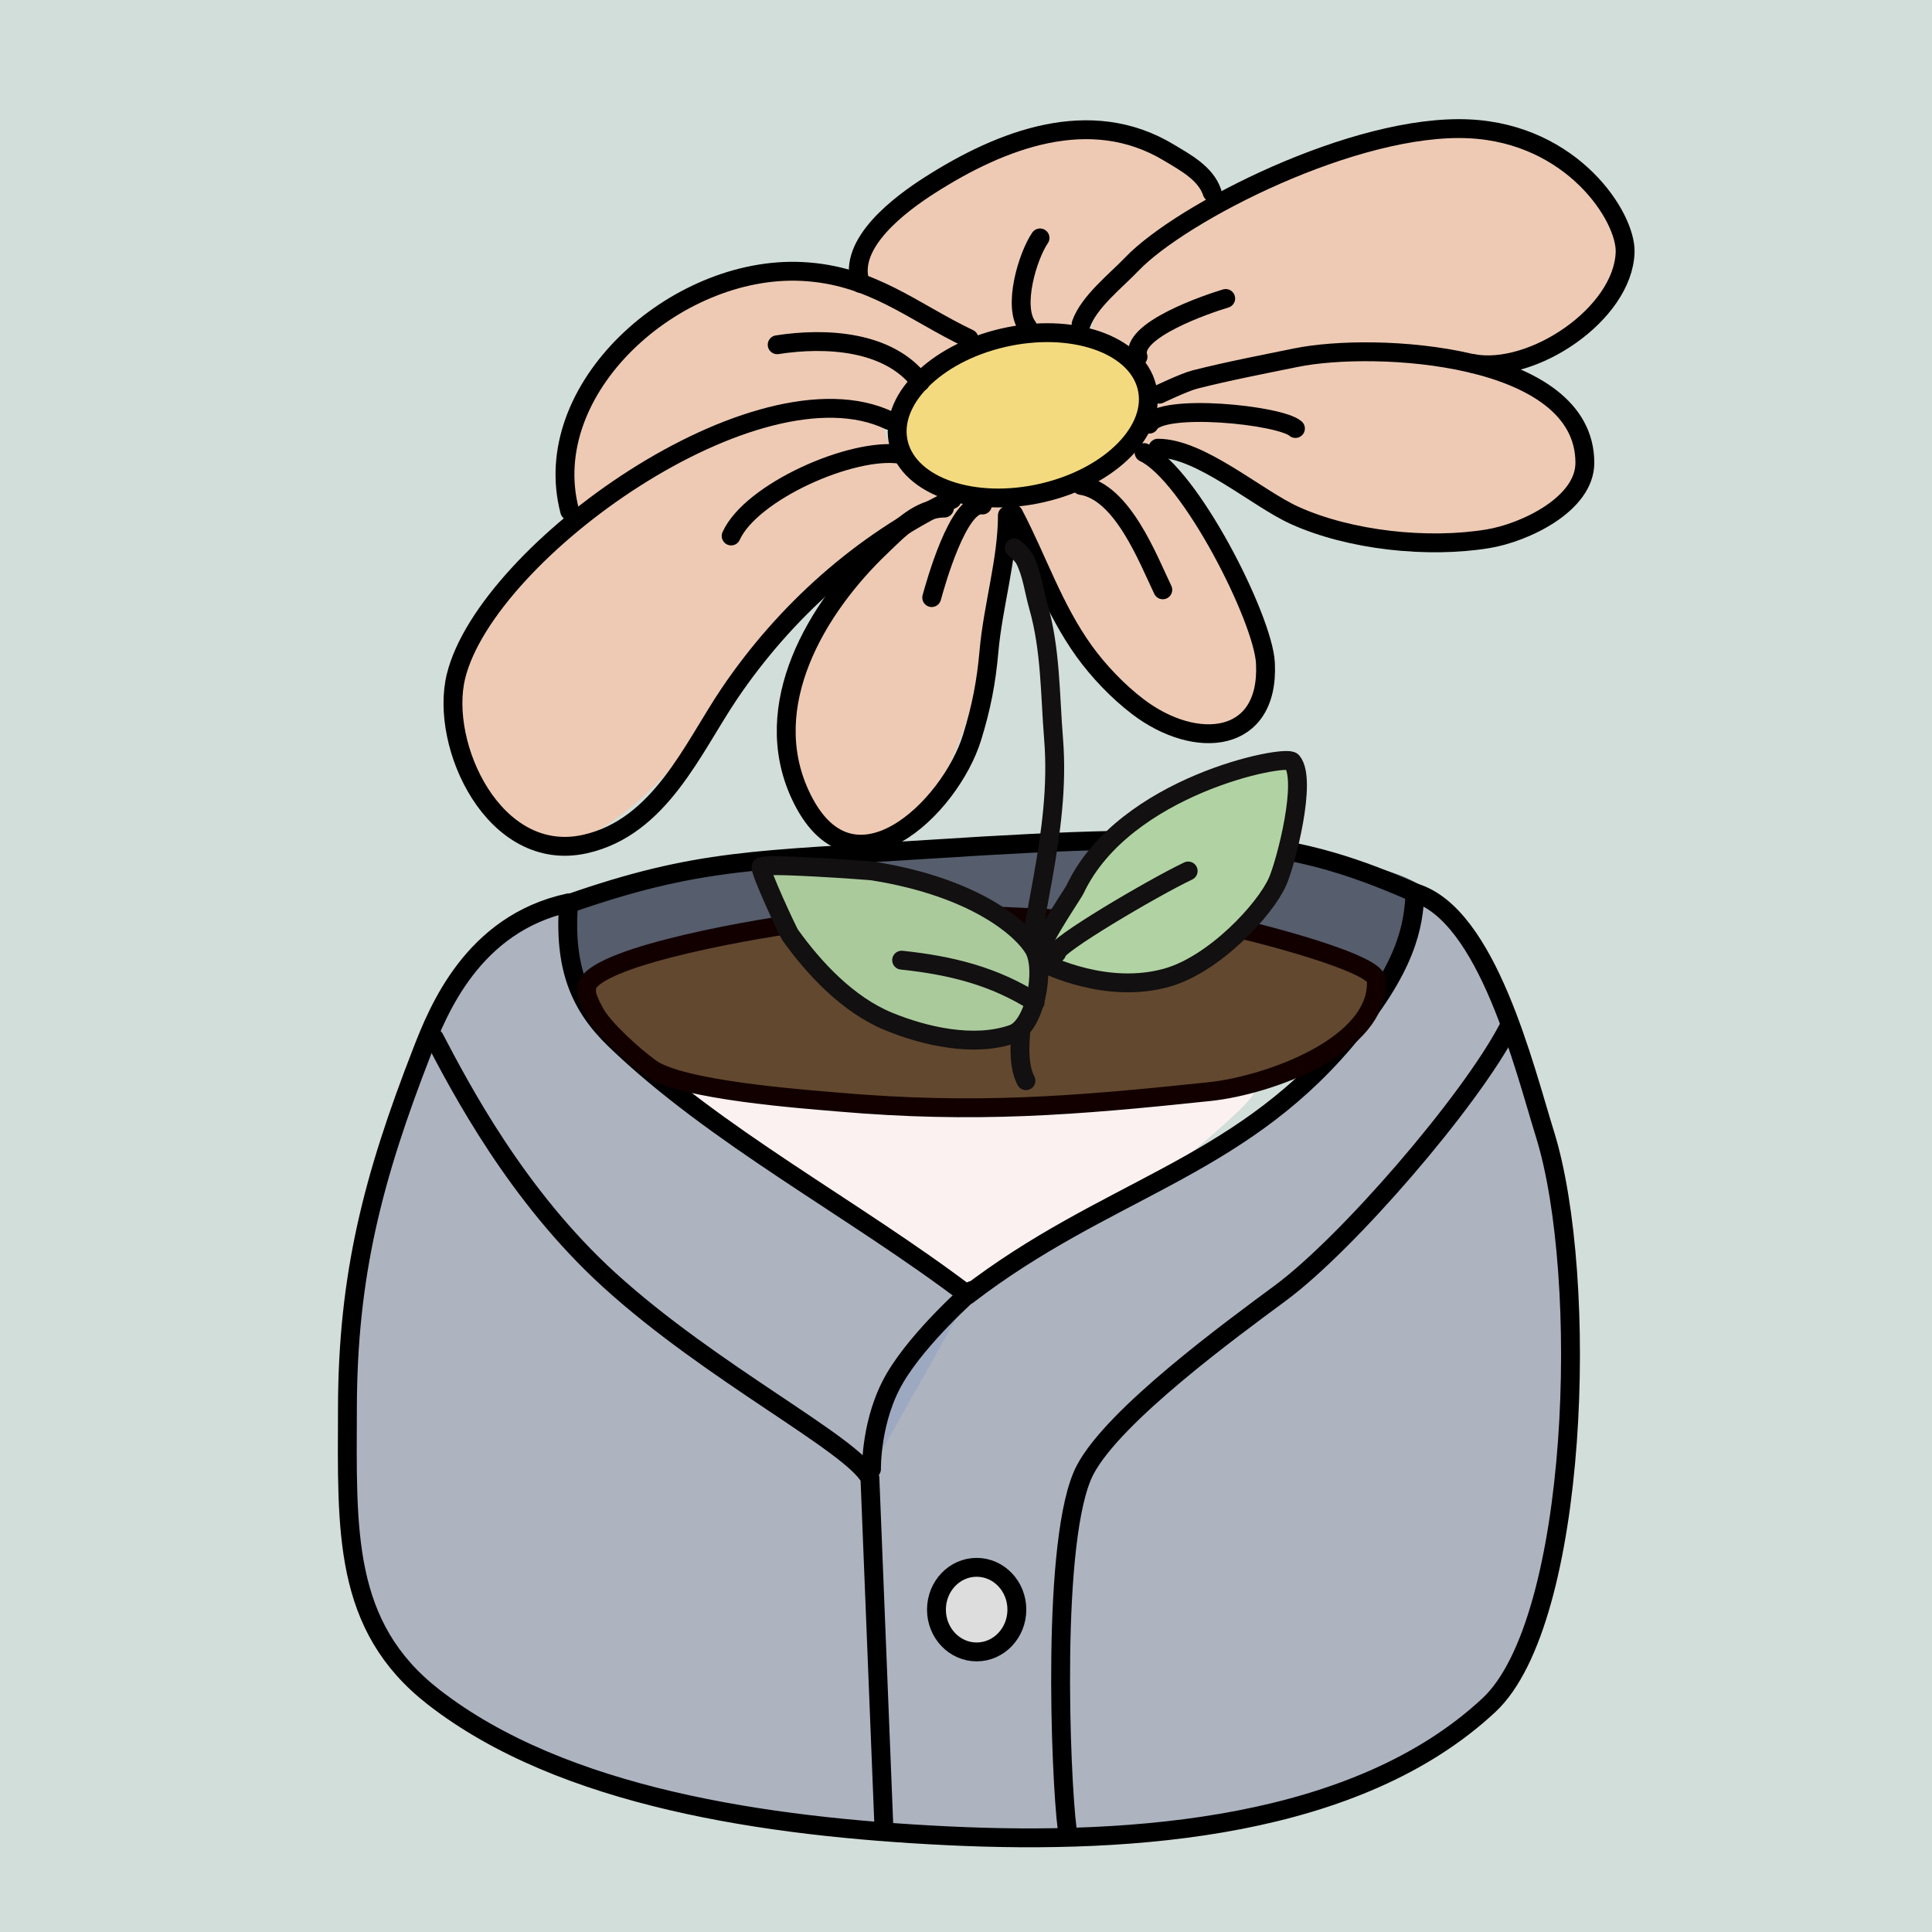
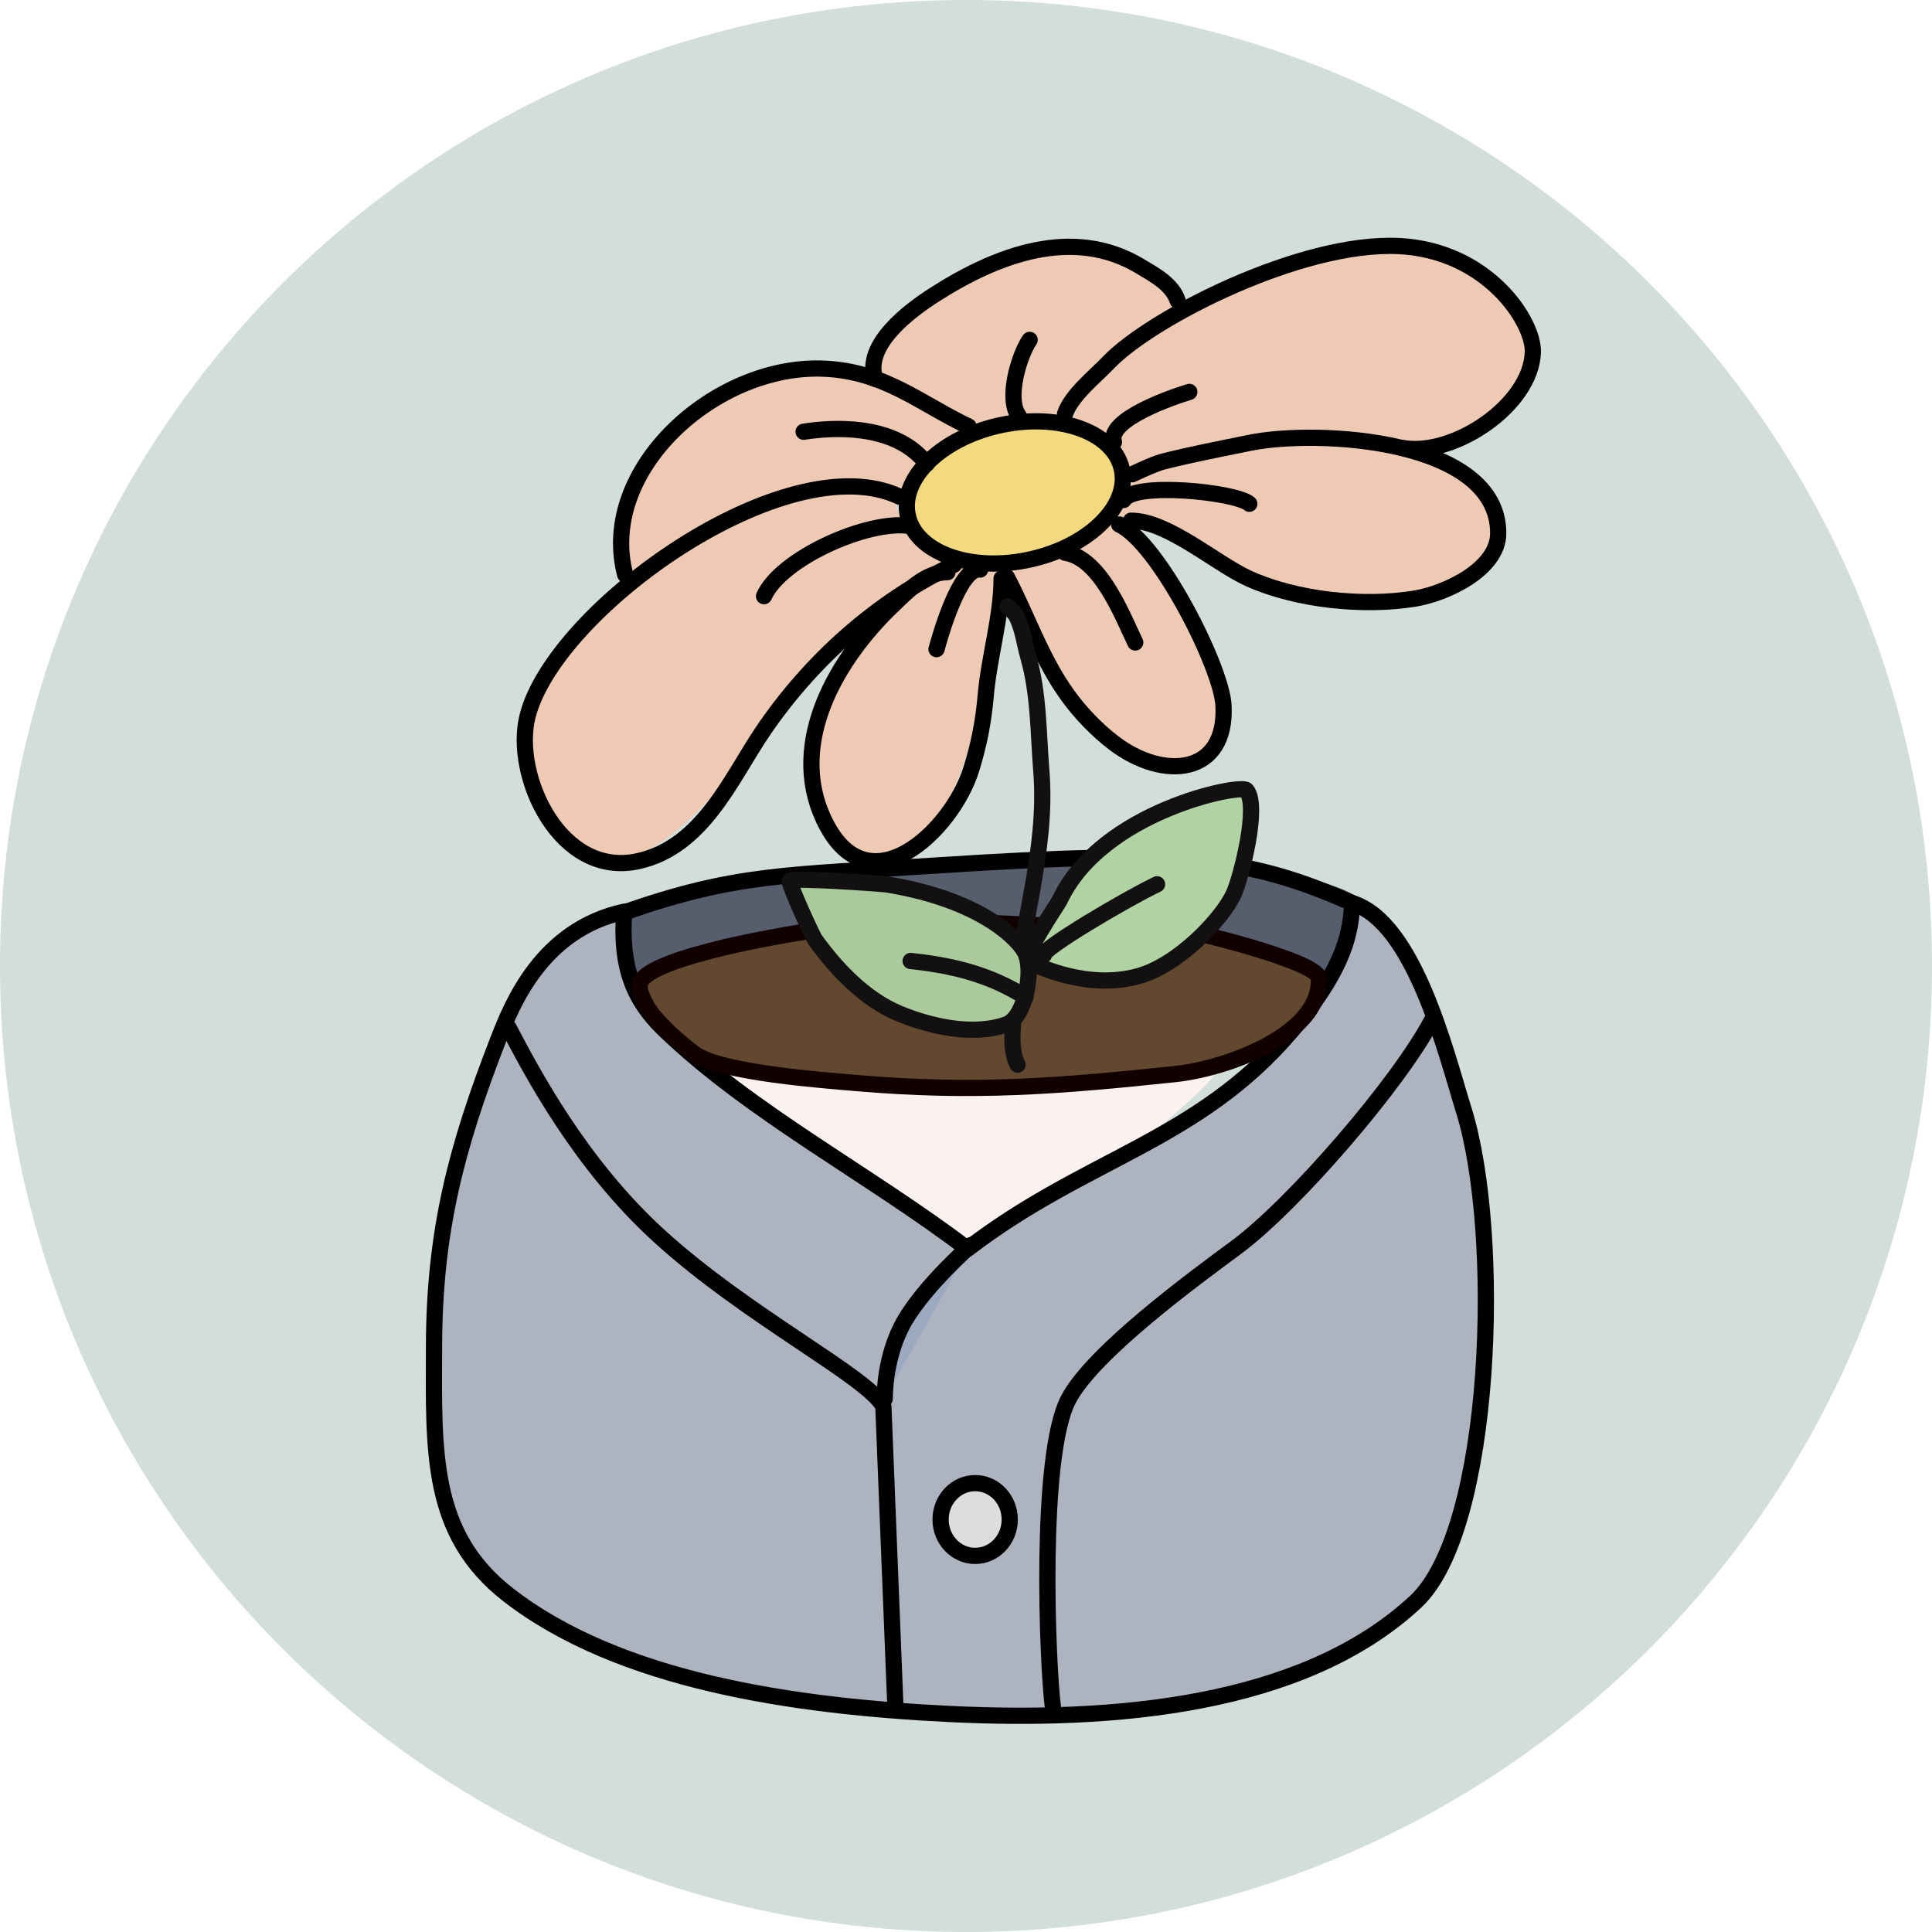
<svg xmlns="http://www.w3.org/2000/svg" height="1024.0px" stroke-miterlimit="10" style="fill-rule:nonzero;clip-rule:evenodd;stroke-linecap:round;stroke-linejoin:round;" version="1.1" viewBox="0 0 1024 1024" width="1024.0px" xml:space="preserve">
  <defs />
  <clipPath id="ArtboardFrame">
    <rect height="1024" width="1024" x="0" y="0" />
  </clipPath>
  <g clip-path="url(#ArtboardFrame)" id="Layer-1">
-     <path d="M-26.561-30.418L1025.86-30.418L1025.86 1049.36L-26.561 1049.36L-26.561-30.418Z" fill="#d2ded9" fill-rule="nonzero" opacity="1" stroke="none" />
-     <path d="M360.4 577.295C360.679 575.778 376.797 576.249 379.852 576.844C393.305 579.464 412.621 580.92 426.514 582.498C463.39 586.686 665.998 575.04 664.508 579.372C659.743 593.22 504.562 711.413 502.551 710.684C493.516 707.412 389.045 616.652 374.04 596.404C370.379 591.465 359.259 583.498 360.4 577.295Z" fill="#fcf1f1" fill-rule="nonzero" opacity="1" stroke="none" />
-     <path d="M308.493 476.897C330.239 463.35 442.547 456.119 466.987 452.449C549.103 440.118 766.715 444.406 760.164 481.787C759.313 486.644 737.349 525.426 731.384 526.844C727.342 527.805 630.553 480.454 530.825 487.553C422.223 495.284 321.169 525.703 310.145 522.208C301.656 519.517 300.912 481.62 308.493 476.897Z" fill="#565d6c" fill-rule="nonzero" opacity="1" stroke="none" />
-     <path d="M301.364 478.531C250.482 489.592 232.145 535.698 223.769 557.195C197.578 624.416 184.314 675.922 184.142 746.315C183.984 811.123 181.457 861.887 229.833 899.506C298.381 952.811 406.462 968.351 502.127 972.997C601.976 977.845 719.497 968.662 789.145 903.772C836.972 859.212 842.372 676.604 818.863 601.127C807.85 565.769 788.343 484.905 749.998 473.235C749.144 490.182 746.355 512.4 712.434 552.199C654.519 620.149 585.789 630.4 512.926 686.36C452.634 640.543 378.921 602.196 325.901 551.001C307.152 532.897 298.798 512.585 301.364 478.531Z" fill="#adb4c0" fill-rule="nonzero" opacity="1" stroke="#000000" stroke-linecap="round" stroke-linejoin="round" stroke-width="10" />
-     <path d="M461.918 778.612C461.918 778.612 461.366 752.391 474.408 730.271C487.45 708.152 515.107 683.996 515.107 683.996" fill="#9da9c0" fill-rule="nonzero" opacity="1" stroke="#000000" stroke-linecap="round" stroke-linejoin="round" stroke-width="10" />
-     <path d="M753.326 474.679C684.785 444.028 645.92 440.207 493.738 450.058C401.161 456.05 370.236 454.926 301.075 479.104" fill="none" opacity="1" stroke="#000000" stroke-linecap="round" stroke-linejoin="round" stroke-width="10" />
-     <path d="M565.599 969.162C562.177 943.129 556.834 813.877 575.151 779.036C590.391 750.046 652.575 704.627 678.624 685.358C714.255 659.001 778.783 584.176 799.188 545.362" fill="none" opacity="1" stroke="#000000" stroke-linecap="round" stroke-linejoin="round" stroke-width="10" />
-     <path d="M230.198 550.22C243.994 576.462 273.584 633.438 322.849 678.345C377.299 727.978 451.551 765.27 461.074 783.385L468.446 967.535" fill="none" opacity="1" stroke="#000000" stroke-linecap="round" stroke-linejoin="round" stroke-width="10" />
-     <path d="M496.337 853.134C496.337 840.751 505.879 830.713 517.649 830.713C529.419 830.713 538.96 840.751 538.96 853.134C538.96 865.516 529.419 875.554 517.649 875.554C505.879 875.554 496.337 865.516 496.337 853.134Z" fill="#dddddd" fill-rule="nonzero" opacity="1" stroke="#000000" stroke-linecap="round" stroke-linejoin="round" stroke-width="10" />
-     <path d="M454.48 149.412C460.092 98.614 530.473 69.523 578.833 69.523C603.132 69.523 637.121 81.386 642.435 106.652C642.631 107.587 574.796 150.166 576.201 172.565C576.595 178.851 550.405 176.163 543.742 177.571C528.594 180.773 520.969 184.509 509.528 176.737C498.319 169.122 454.075 153.078 454.48 149.412Z" fill="#eecab4" fill-rule="nonzero" opacity="1" stroke="none" />
-     <path d="M509.967 266.846C510.035 266.6 489.887 273.501 486.281 276.441C474.252 286.247 462.506 298.108 452.945 310.232C435.972 331.755 416.785 365.089 420.486 393.25C421.7 402.487 423.375 416.12 426.374 424.676C430.23 435.678 444.666 440.825 456.454 444.562C489.778 455.126 514.257 383.047 517.424 361.962C519.665 347.042 522.265 330.776 526.89 316.114C530.771 303.81 533.653 282.739 533.653 270.184C533.653 264.6 508.892 270.723 509.967 266.846Z" fill="#eecab4" fill-rule="nonzero" opacity="1" stroke="none" />
-     <path d="M510.844 181.534C509.317 168.969 466.242 155.302 453.822 150.872C390.945 128.447 306.994 187.441 299.861 248.491C299.599 250.735 303.267 272.474 309.511 268.515C312.666 266.515 358.303 232.653 380.57 224.712C403.01 216.708 473.234 221.478 474.876 220.957C479.245 219.572 489.446 198.117 493.299 193.841C496.631 190.144 511.256 184.923 510.844 181.534Z" fill="#eecab4" fill-rule="nonzero" opacity="1" stroke="none" />
-     <path d="M578.417 174.106C581.903 154.726 616.431 126.174 632.415 116.255C688.791 81.27 704.776 72.147 772.199 67.319C798.378 65.444 862.343 103.981 857.781 133.705C845.843 211.492 788.082 182.772 732.458 189.244C713.463 191.454 647.077 196.301 629.155 202.367C627.309 202.992 615.848 209.157 614.076 208.058C613.814 207.894 606.868 191.401 601.443 187.193C598.518 184.924 578.108 175.824 578.417 174.106Z" fill="#eecab4" fill-rule="nonzero" opacity="1" stroke="none" />
-     <path d="M620.099 209.954C616.834 212.96 609.822 216.465 607.383 220.111C606.277 221.764 604.574 233.153 605.739 235.371C605.884 235.646 613.495 235.853 614.515 236.13C624.454 238.831 640.068 243.451 648.418 249.407C685.476 275.84 735.373 288.307 781.639 284.307C800.164 282.705 833.628 266.577 836.284 246.372C839.746 220.03 818.205 207.16 795.998 198.953C732.02 175.31 632.023 198.978 620.099 209.954Z" fill="#eecab4" fill-rule="nonzero" opacity="1" stroke="none" />
-     <path d="M536.138 264.201C531.58 264.057 554.861 309.909 559.471 316.172C579.657 343.599 612.918 407.103 664.373 379.524C689.532 366.038 650.559 281.703 634.458 264.201C629.113 258.392 612.784 237.445 601.751 239.544C597.263 240.397 583.109 247.213 579.044 250.305C568.608 258.246 549.694 264.631 536.138 264.201Z" fill="#eecab4" fill-rule="nonzero" opacity="1" stroke="none" />
-     <path d="M467.858 222.626C468.117 222.949 434.979 216.255 427.504 217.203C401.069 220.555 369.192 232.364 347.234 246.822C298.246 279.077 192.959 357.283 266.584 434.598C317.039 487.581 394.188 355.339 419.498 322.241C430.365 308.029 496.463 272.553 500.756 266.429C501.249 265.725 500.715 264.683 500.317 263.926C495.929 255.578 480.986 248.872 474.438 241.399C470.027 236.365 467.321 221.958 467.858 222.626Z" fill="#eecab4" fill-rule="nonzero" opacity="1" stroke="none" />
-     <path d="M476.358 235.366C470.546 212.683 495.26 187.474 531.559 179.061C567.858 170.648 601.995 182.217 607.808 204.9C613.62 227.584 588.905 252.792 552.607 261.205C516.308 269.618 482.17 258.05 476.358 235.366Z" fill="#f3da7f" fill-rule="nonzero" opacity="1" stroke="#000000" stroke-linecap="round" stroke-linejoin="round" stroke-width="10" />
-     <path d="M471.264 222.843C401.644 189.736 258.107 292.064 241.714 358.324C232.662 394.915 261.945 458.129 310.091 447.355C349.892 438.448 367.068 396.522 386.607 367.615C415.773 324.466 456.591 287.497 504.639 264.649" fill="none" opacity="1" stroke="#000000" stroke-linecap="round" stroke-linejoin="round" stroke-width="10" />
-     <path d="M500.569 269.294C486.903 269.294 476.166 280.889 467.194 289.422C432.424 322.491 402.327 373.807 424.052 421.033C450.842 479.273 503.614 428.37 515.221 390.84C520.115 375.013 522.745 361.486 524.175 345.163C526.245 321.541 533.943 296.447 533.943 273.165" fill="none" opacity="1" stroke="#000000" stroke-linecap="round" stroke-linejoin="round" stroke-width="10" />
-     <path d="M537.199 272.39C549.994 296.728 558.188 322.29 574.643 345.163C582.282 355.782 592.591 366.561 603.133 374.582C633.939 398.021 672.953 394.288 670.696 351.357C669.46 327.834 630.848 251.506 606.39 239.875" fill="none" opacity="1" stroke="#000000" stroke-linecap="round" stroke-linejoin="round" stroke-width="10" />
-     <path d="M613.716 237.552C636.332 237.552 666.086 264.072 686.162 273.165C715.523 286.462 756.91 290.814 788.727 285.551C808.02 282.36 840.01 267.336 840.01 245.294C840.01 187.09 728.75 181.039 686.976 189.553C669.183 193.179 650.923 196.684 633.252 201.166C627.763 202.558 613.809 209.25 614.53 208.908" fill="none" opacity="1" stroke="#000000" stroke-linecap="round" stroke-linejoin="round" stroke-width="10" />
-     <path d="M573.015 171.747C577.137 159.987 591.328 148.95 599.877 140.005C625.985 112.693 718.421 65.346 778.752 68.292C833.568 70.969 861.944 114.974 861.349 133.693C860.308 166.452 812.144 198.652 780.587 192.65" fill="none" opacity="1" stroke="#000000" stroke-linecap="round" stroke-linejoin="round" stroke-width="10" />
-     <path d="M513.593 179.489C483.738 165.291 462.043 145.644 424.866 143.876C357.814 140.688 284.931 206.095 301.951 270.842" fill="none" opacity="1" stroke="#000000" stroke-linecap="round" stroke-linejoin="round" stroke-width="10" />
-     <path d="M456.001 150.203C448.973 128.954 477.424 107.98 492.713 98.201C530.933 73.756 577.818 55.784 619.427 80.804C628.336 86.161 639.107 91.871 642.469 102.038" fill="none" opacity="1" stroke="#000000" stroke-linecap="round" stroke-linejoin="round" stroke-width="10" />
-     <path d="M603.178 189.091C598.528 175.031 640.432 160.953 649.644 158.197" fill="none" opacity="1" stroke="#000000" stroke-linecap="round" stroke-linejoin="round" stroke-width="10" />
-     <path d="M609.138 224.811C615.377 213.43 678.402 219.896 686.611 227.124" fill="none" opacity="1" stroke="#000000" stroke-linecap="round" stroke-linejoin="round" stroke-width="10" />
-     <path d="M573.053 257.287C594.923 260.62 608.46 296.309 616.305 312.615" fill="none" opacity="1" stroke="#000000" stroke-linecap="round" stroke-linejoin="round" stroke-width="10" />
-     <path d="M520.726 267.667C507.881 265.709 495.634 310.229 493.825 316.733" fill="none" opacity="1" stroke="#000000" stroke-linecap="round" stroke-linejoin="round" stroke-width="10" />
-     <path d="M477.338 240.8C451.66 236.887 398.033 260.689 387.524 284.076" fill="none" opacity="1" stroke="#000000" stroke-linecap="round" stroke-linejoin="round" stroke-width="10" />
-     <path d="M487.781 202.517C471.035 180.512 437.612 178.712 411.922 182.727" fill="none" opacity="1" stroke="#000000" stroke-linecap="round" stroke-linejoin="round" stroke-width="10" />
-     <path d="M544.629 173.205C536.506 162.531 544.735 135.601 551.233 126.109" fill="none" opacity="1" stroke="#000000" stroke-linecap="round" stroke-linejoin="round" stroke-width="10" />
-     <path d="M310.924 524.947C307.736 508.718 393.705 493.319 423.672 489.248C500.875 478.758 557.31 490.042 641.727 489.298C647.83 489.244 728.881 509.089 729.473 519.388C731.483 554.372 671.861 575.322 641.324 578.549C569.061 586.186 516.65 590.371 444.353 584.121C425.684 582.506 361.197 577.895 344.918 566.229C335.584 559.54 319.844 545.186 315.306 536.884C309.868 526.935 310.924 524.947 310.924 524.947Z" fill="#62482f" fill-rule="nonzero" opacity="1" stroke="#120000" stroke-linecap="round" stroke-linejoin="round" stroke-width="10" />
-     <path d="M538.651 291.448C535.05 288.022 541.496 293.376 543.045 296.323C546.957 303.764 548.075 313.401 550.367 321.393C556.914 344.223 556.536 368.417 558.422 391.73C562.494 442.084 544.656 489.643 541.58 539.369C540.961 549.383 538.849 563.422 543.777 572.796" fill="none" opacity="1" stroke="#121010" stroke-linecap="round" stroke-linejoin="round" stroke-width="10" />
-     <path d="M551.29 509.74C545.211 507.225 568.059 475.047 569.915 471.137C595.976 416.25 681.441 399.597 684.828 403.624C693.017 413.359 681.503 457.325 677.159 467.179C670.487 482.309 643.421 511.231 618.367 518.214C586.618 527.063 556.017 511.696 551.29 509.74Z" fill="#b1d3a3" fill-rule="nonzero" opacity="1" stroke="#121010" stroke-linecap="round" stroke-linejoin="round" stroke-width="10" />
-     <path d="M548.041 503.01C542.524 493.341 518.342 470.551 462.624 461.643C460.782 461.348 403.978 457.223 403.381 459.492C402.757 461.866 417.483 493.685 418.806 495.536C431.61 513.444 449.541 532.556 470.815 541.324C489.917 549.197 516.312 555.345 536.882 548.009C548.427 543.891 554.32 514.014 548.041 503.01Z" fill="#aaca9c" fill-rule="nonzero" opacity="1" stroke="#121010" stroke-linecap="round" stroke-linejoin="round" stroke-width="10" />
-     <path d="M560.078 505.135C558.263 501.684 610.955 470.585 629.763 461.641" fill="none" opacity="1" stroke="#121010" stroke-linecap="round" stroke-linejoin="round" stroke-width="10" />
-     <path d="M548.658 531.17C527.026 517.455 504.403 511.708 477.883 508.906" fill="none" opacity="1" stroke="#121010" stroke-linecap="round" stroke-linejoin="round" stroke-width="10" />
+     <circle data-cardigan-refit="1" cx="512" cy="512" r="512" fill="#d2ded9" stroke="none" />
+     <g transform="translate(512 512) scale(0.86) translate(-512 -512)">
+       <path d="M360.4 577.295C360.679 575.778 376.797 576.249 379.852 576.844C393.305 579.464 412.621 580.92 426.514 582.498C463.39 586.686 665.998 575.04 664.508 579.372C659.743 593.22 504.562 711.413 502.551 710.684C493.516 707.412 389.045 616.652 374.04 596.404C370.379 591.465 359.259 583.498 360.4 577.295Z" fill="#fcf1f1" fill-rule="nonzero" opacity="1" stroke="none" />
+       <path d="M308.493 476.897C330.239 463.35 442.547 456.119 466.987 452.449C549.103 440.118 766.715 444.406 760.164 481.787C759.313 486.644 737.349 525.426 731.384 526.844C727.342 527.805 630.553 480.454 530.825 487.553C422.223 495.284 321.169 525.703 310.145 522.208C301.656 519.517 300.912 481.62 308.493 476.897Z" fill="#565d6c" fill-rule="nonzero" opacity="1" stroke="none" />
+       <path d="M301.364 478.531C250.482 489.592 232.145 535.698 223.769 557.195C197.578 624.416 184.314 675.922 184.142 746.315C183.984 811.123 181.457 861.887 229.833 899.506C298.381 952.811 406.462 968.351 502.127 972.997C601.976 977.845 719.497 968.662 789.145 903.772C836.972 859.212 842.372 676.604 818.863 601.127C807.85 565.769 788.343 484.905 749.998 473.235C749.144 490.182 746.355 512.4 712.434 552.199C654.519 620.149 585.789 630.4 512.926 686.36C452.634 640.543 378.921 602.196 325.901 551.001C307.152 532.897 298.798 512.585 301.364 478.531Z" fill="#adb4c0" fill-rule="nonzero" opacity="1" stroke="#000000" stroke-linecap="round" stroke-linejoin="round" stroke-width="10" />
+       <path d="M461.918 778.612C461.918 778.612 461.366 752.391 474.408 730.271C487.45 708.152 515.107 683.996 515.107 683.996" fill="#9da9c0" fill-rule="nonzero" opacity="1" stroke="#000000" stroke-linecap="round" stroke-linejoin="round" stroke-width="10" />
+       <path d="M753.326 474.679C684.785 444.028 645.92 440.207 493.738 450.058C401.161 456.05 370.236 454.926 301.075 479.104" fill="none" opacity="1" stroke="#000000" stroke-linecap="round" stroke-linejoin="round" stroke-width="10" />
+       <path d="M565.599 969.162C562.177 943.129 556.834 813.877 575.151 779.036C590.391 750.046 652.575 704.627 678.624 685.358C714.255 659.001 778.783 584.176 799.188 545.362" fill="none" opacity="1" stroke="#000000" stroke-linecap="round" stroke-linejoin="round" stroke-width="10" />
+       <path d="M230.198 550.22C243.994 576.462 273.584 633.438 322.849 678.345C377.299 727.978 451.551 765.27 461.074 783.385L468.446 967.535" fill="none" opacity="1" stroke="#000000" stroke-linecap="round" stroke-linejoin="round" stroke-width="10" />
+       <path d="M496.337 853.134C496.337 840.751 505.879 830.713 517.649 830.713C529.419 830.713 538.96 840.751 538.96 853.134C538.96 865.516 529.419 875.554 517.649 875.554C505.879 875.554 496.337 865.516 496.337 853.134Z" fill="#dddddd" fill-rule="nonzero" opacity="1" stroke="#000000" stroke-linecap="round" stroke-linejoin="round" stroke-width="10" />
+       <path d="M454.48 149.412C460.092 98.614 530.473 69.523 578.833 69.523C603.132 69.523 637.121 81.386 642.435 106.652C642.631 107.587 574.796 150.166 576.201 172.565C576.595 178.851 550.405 176.163 543.742 177.571C528.594 180.773 520.969 184.509 509.528 176.737C498.319 169.122 454.075 153.078 454.48 149.412Z" fill="#eecab4" fill-rule="nonzero" opacity="1" stroke="none" />
+       <path d="M509.967 266.846C510.035 266.6 489.887 273.501 486.281 276.441C474.252 286.247 462.506 298.108 452.945 310.232C435.972 331.755 416.785 365.089 420.486 393.25C421.7 402.487 423.375 416.12 426.374 424.676C430.23 435.678 444.666 440.825 456.454 444.562C489.778 455.126 514.257 383.047 517.424 361.962C519.665 347.042 522.265 330.776 526.89 316.114C530.771 303.81 533.653 282.739 533.653 270.184C533.653 264.6 508.892 270.723 509.967 266.846Z" fill="#eecab4" fill-rule="nonzero" opacity="1" stroke="none" />
+       <path d="M510.844 181.534C509.317 168.969 466.242 155.302 453.822 150.872C390.945 128.447 306.994 187.441 299.861 248.491C299.599 250.735 303.267 272.474 309.511 268.515C312.666 266.515 358.303 232.653 380.57 224.712C403.01 216.708 473.234 221.478 474.876 220.957C479.245 219.572 489.446 198.117 493.299 193.841C496.631 190.144 511.256 184.923 510.844 181.534Z" fill="#eecab4" fill-rule="nonzero" opacity="1" stroke="none" />
+       <path d="M578.417 174.106C581.903 154.726 616.431 126.174 632.415 116.255C688.791 81.27 704.776 72.147 772.199 67.319C798.378 65.444 862.343 103.981 857.781 133.705C845.843 211.492 788.082 182.772 732.458 189.244C713.463 191.454 647.077 196.301 629.155 202.367C627.309 202.992 615.848 209.157 614.076 208.058C613.814 207.894 606.868 191.401 601.443 187.193C598.518 184.924 578.108 175.824 578.417 174.106Z" fill="#eecab4" fill-rule="nonzero" opacity="1" stroke="none" />
+       <path d="M620.099 209.954C616.834 212.96 609.822 216.465 607.383 220.111C606.277 221.764 604.574 233.153 605.739 235.371C605.884 235.646 613.495 235.853 614.515 236.13C624.454 238.831 640.068 243.451 648.418 249.407C685.476 275.84 735.373 288.307 781.639 284.307C800.164 282.705 833.628 266.577 836.284 246.372C839.746 220.03 818.205 207.16 795.998 198.953C732.02 175.31 632.023 198.978 620.099 209.954Z" fill="#eecab4" fill-rule="nonzero" opacity="1" stroke="none" />
+       <path d="M536.138 264.201C531.58 264.057 554.861 309.909 559.471 316.172C579.657 343.599 612.918 407.103 664.373 379.524C689.532 366.038 650.559 281.703 634.458 264.201C629.113 258.392 612.784 237.445 601.751 239.544C597.263 240.397 583.109 247.213 579.044 250.305C568.608 258.246 549.694 264.631 536.138 264.201Z" fill="#eecab4" fill-rule="nonzero" opacity="1" stroke="none" />
+       <path d="M467.858 222.626C468.117 222.949 434.979 216.255 427.504 217.203C401.069 220.555 369.192 232.364 347.234 246.822C298.246 279.077 192.959 357.283 266.584 434.598C317.039 487.581 394.188 355.339 419.498 322.241C430.365 308.029 496.463 272.553 500.756 266.429C501.249 265.725 500.715 264.683 500.317 263.926C495.929 255.578 480.986 248.872 474.438 241.399C470.027 236.365 467.321 221.958 467.858 222.626Z" fill="#eecab4" fill-rule="nonzero" opacity="1" stroke="none" />
+       <path d="M476.358 235.366C470.546 212.683 495.26 187.474 531.559 179.061C567.858 170.648 601.995 182.217 607.808 204.9C613.62 227.584 588.905 252.792 552.607 261.205C516.308 269.618 482.17 258.05 476.358 235.366Z" fill="#f3da7f" fill-rule="nonzero" opacity="1" stroke="#000000" stroke-linecap="round" stroke-linejoin="round" stroke-width="10" />
+       <path d="M471.264 222.843C401.644 189.736 258.107 292.064 241.714 358.324C232.662 394.915 261.945 458.129 310.091 447.355C349.892 438.448 367.068 396.522 386.607 367.615C415.773 324.466 456.591 287.497 504.639 264.649" fill="none" opacity="1" stroke="#000000" stroke-linecap="round" stroke-linejoin="round" stroke-width="10" />
+       <path d="M500.569 269.294C486.903 269.294 476.166 280.889 467.194 289.422C432.424 322.491 402.327 373.807 424.052 421.033C450.842 479.273 503.614 428.37 515.221 390.84C520.115 375.013 522.745 361.486 524.175 345.163C526.245 321.541 533.943 296.447 533.943 273.165" fill="none" opacity="1" stroke="#000000" stroke-linecap="round" stroke-linejoin="round" stroke-width="10" />
+       <path d="M537.199 272.39C549.994 296.728 558.188 322.29 574.643 345.163C582.282 355.782 592.591 366.561 603.133 374.582C633.939 398.021 672.953 394.288 670.696 351.357C669.46 327.834 630.848 251.506 606.39 239.875" fill="none" opacity="1" stroke="#000000" stroke-linecap="round" stroke-linejoin="round" stroke-width="10" />
+       <path d="M613.716 237.552C636.332 237.552 666.086 264.072 686.162 273.165C715.523 286.462 756.91 290.814 788.727 285.551C808.02 282.36 840.01 267.336 840.01 245.294C840.01 187.09 728.75 181.039 686.976 189.553C669.183 193.179 650.923 196.684 633.252 201.166C627.763 202.558 613.809 209.25 614.53 208.908" fill="none" opacity="1" stroke="#000000" stroke-linecap="round" stroke-linejoin="round" stroke-width="10" />
+       <path d="M573.015 171.747C577.137 159.987 591.328 148.95 599.877 140.005C625.985 112.693 718.421 65.346 778.752 68.292C833.568 70.969 861.944 114.974 861.349 133.693C860.308 166.452 812.144 198.652 780.587 192.65" fill="none" opacity="1" stroke="#000000" stroke-linecap="round" stroke-linejoin="round" stroke-width="10" />
+       <path d="M513.593 179.489C483.738 165.291 462.043 145.644 424.866 143.876C357.814 140.688 284.931 206.095 301.951 270.842" fill="none" opacity="1" stroke="#000000" stroke-linecap="round" stroke-linejoin="round" stroke-width="10" />
+       <path d="M456.001 150.203C448.973 128.954 477.424 107.98 492.713 98.201C530.933 73.756 577.818 55.784 619.427 80.804C628.336 86.161 639.107 91.871 642.469 102.038" fill="none" opacity="1" stroke="#000000" stroke-linecap="round" stroke-linejoin="round" stroke-width="10" />
+       <path d="M603.178 189.091C598.528 175.031 640.432 160.953 649.644 158.197" fill="none" opacity="1" stroke="#000000" stroke-linecap="round" stroke-linejoin="round" stroke-width="10" />
+       <path d="M609.138 224.811C615.377 213.43 678.402 219.896 686.611 227.124" fill="none" opacity="1" stroke="#000000" stroke-linecap="round" stroke-linejoin="round" stroke-width="10" />
+       <path d="M573.053 257.287C594.923 260.62 608.46 296.309 616.305 312.615" fill="none" opacity="1" stroke="#000000" stroke-linecap="round" stroke-linejoin="round" stroke-width="10" />
+       <path d="M520.726 267.667C507.881 265.709 495.634 310.229 493.825 316.733" fill="none" opacity="1" stroke="#000000" stroke-linecap="round" stroke-linejoin="round" stroke-width="10" />
+       <path d="M477.338 240.8C451.66 236.887 398.033 260.689 387.524 284.076" fill="none" opacity="1" stroke="#000000" stroke-linecap="round" stroke-linejoin="round" stroke-width="10" />
+       <path d="M487.781 202.517C471.035 180.512 437.612 178.712 411.922 182.727" fill="none" opacity="1" stroke="#000000" stroke-linecap="round" stroke-linejoin="round" stroke-width="10" />
+       <path d="M544.629 173.205C536.506 162.531 544.735 135.601 551.233 126.109" fill="none" opacity="1" stroke="#000000" stroke-linecap="round" stroke-linejoin="round" stroke-width="10" />
+       <path d="M310.924 524.947C307.736 508.718 393.705 493.319 423.672 489.248C500.875 478.758 557.31 490.042 641.727 489.298C647.83 489.244 728.881 509.089 729.473 519.388C731.483 554.372 671.861 575.322 641.324 578.549C569.061 586.186 516.65 590.371 444.353 584.121C425.684 582.506 361.197 577.895 344.918 566.229C335.584 559.54 319.844 545.186 315.306 536.884C309.868 526.935 310.924 524.947 310.924 524.947Z" fill="#62482f" fill-rule="nonzero" opacity="1" stroke="#120000" stroke-linecap="round" stroke-linejoin="round" stroke-width="10" />
+       <path d="M538.651 291.448C535.05 288.022 541.496 293.376 543.045 296.323C546.957 303.764 548.075 313.401 550.367 321.393C556.914 344.223 556.536 368.417 558.422 391.73C562.494 442.084 544.656 489.643 541.58 539.369C540.961 549.383 538.849 563.422 543.777 572.796" fill="none" opacity="1" stroke="#121010" stroke-linecap="round" stroke-linejoin="round" stroke-width="10" />
+       <path d="M551.29 509.74C545.211 507.225 568.059 475.047 569.915 471.137C595.976 416.25 681.441 399.597 684.828 403.624C693.017 413.359 681.503 457.325 677.159 467.179C670.487 482.309 643.421 511.231 618.367 518.214C586.618 527.063 556.017 511.696 551.29 509.74Z" fill="#b1d3a3" fill-rule="nonzero" opacity="1" stroke="#121010" stroke-linecap="round" stroke-linejoin="round" stroke-width="10" />
+       <path d="M548.041 503.01C542.524 493.341 518.342 470.551 462.624 461.643C460.782 461.348 403.978 457.223 403.381 459.492C402.757 461.866 417.483 493.685 418.806 495.536C431.61 513.444 449.541 532.556 470.815 541.324C489.917 549.197 516.312 555.345 536.882 548.009C548.427 543.891 554.32 514.014 548.041 503.01Z" fill="#aaca9c" fill-rule="nonzero" opacity="1" stroke="#121010" stroke-linecap="round" stroke-linejoin="round" stroke-width="10" />
+       <path d="M560.078 505.135C558.263 501.684 610.955 470.585 629.763 461.641" fill="none" opacity="1" stroke="#121010" stroke-linecap="round" stroke-linejoin="round" stroke-width="10" />
+       <path d="M548.658 531.17C527.026 517.455 504.403 511.708 477.883 508.906" fill="none" opacity="1" stroke="#121010" stroke-linecap="round" stroke-linejoin="round" stroke-width="10" />
+     </g>
  </g>
</svg>
